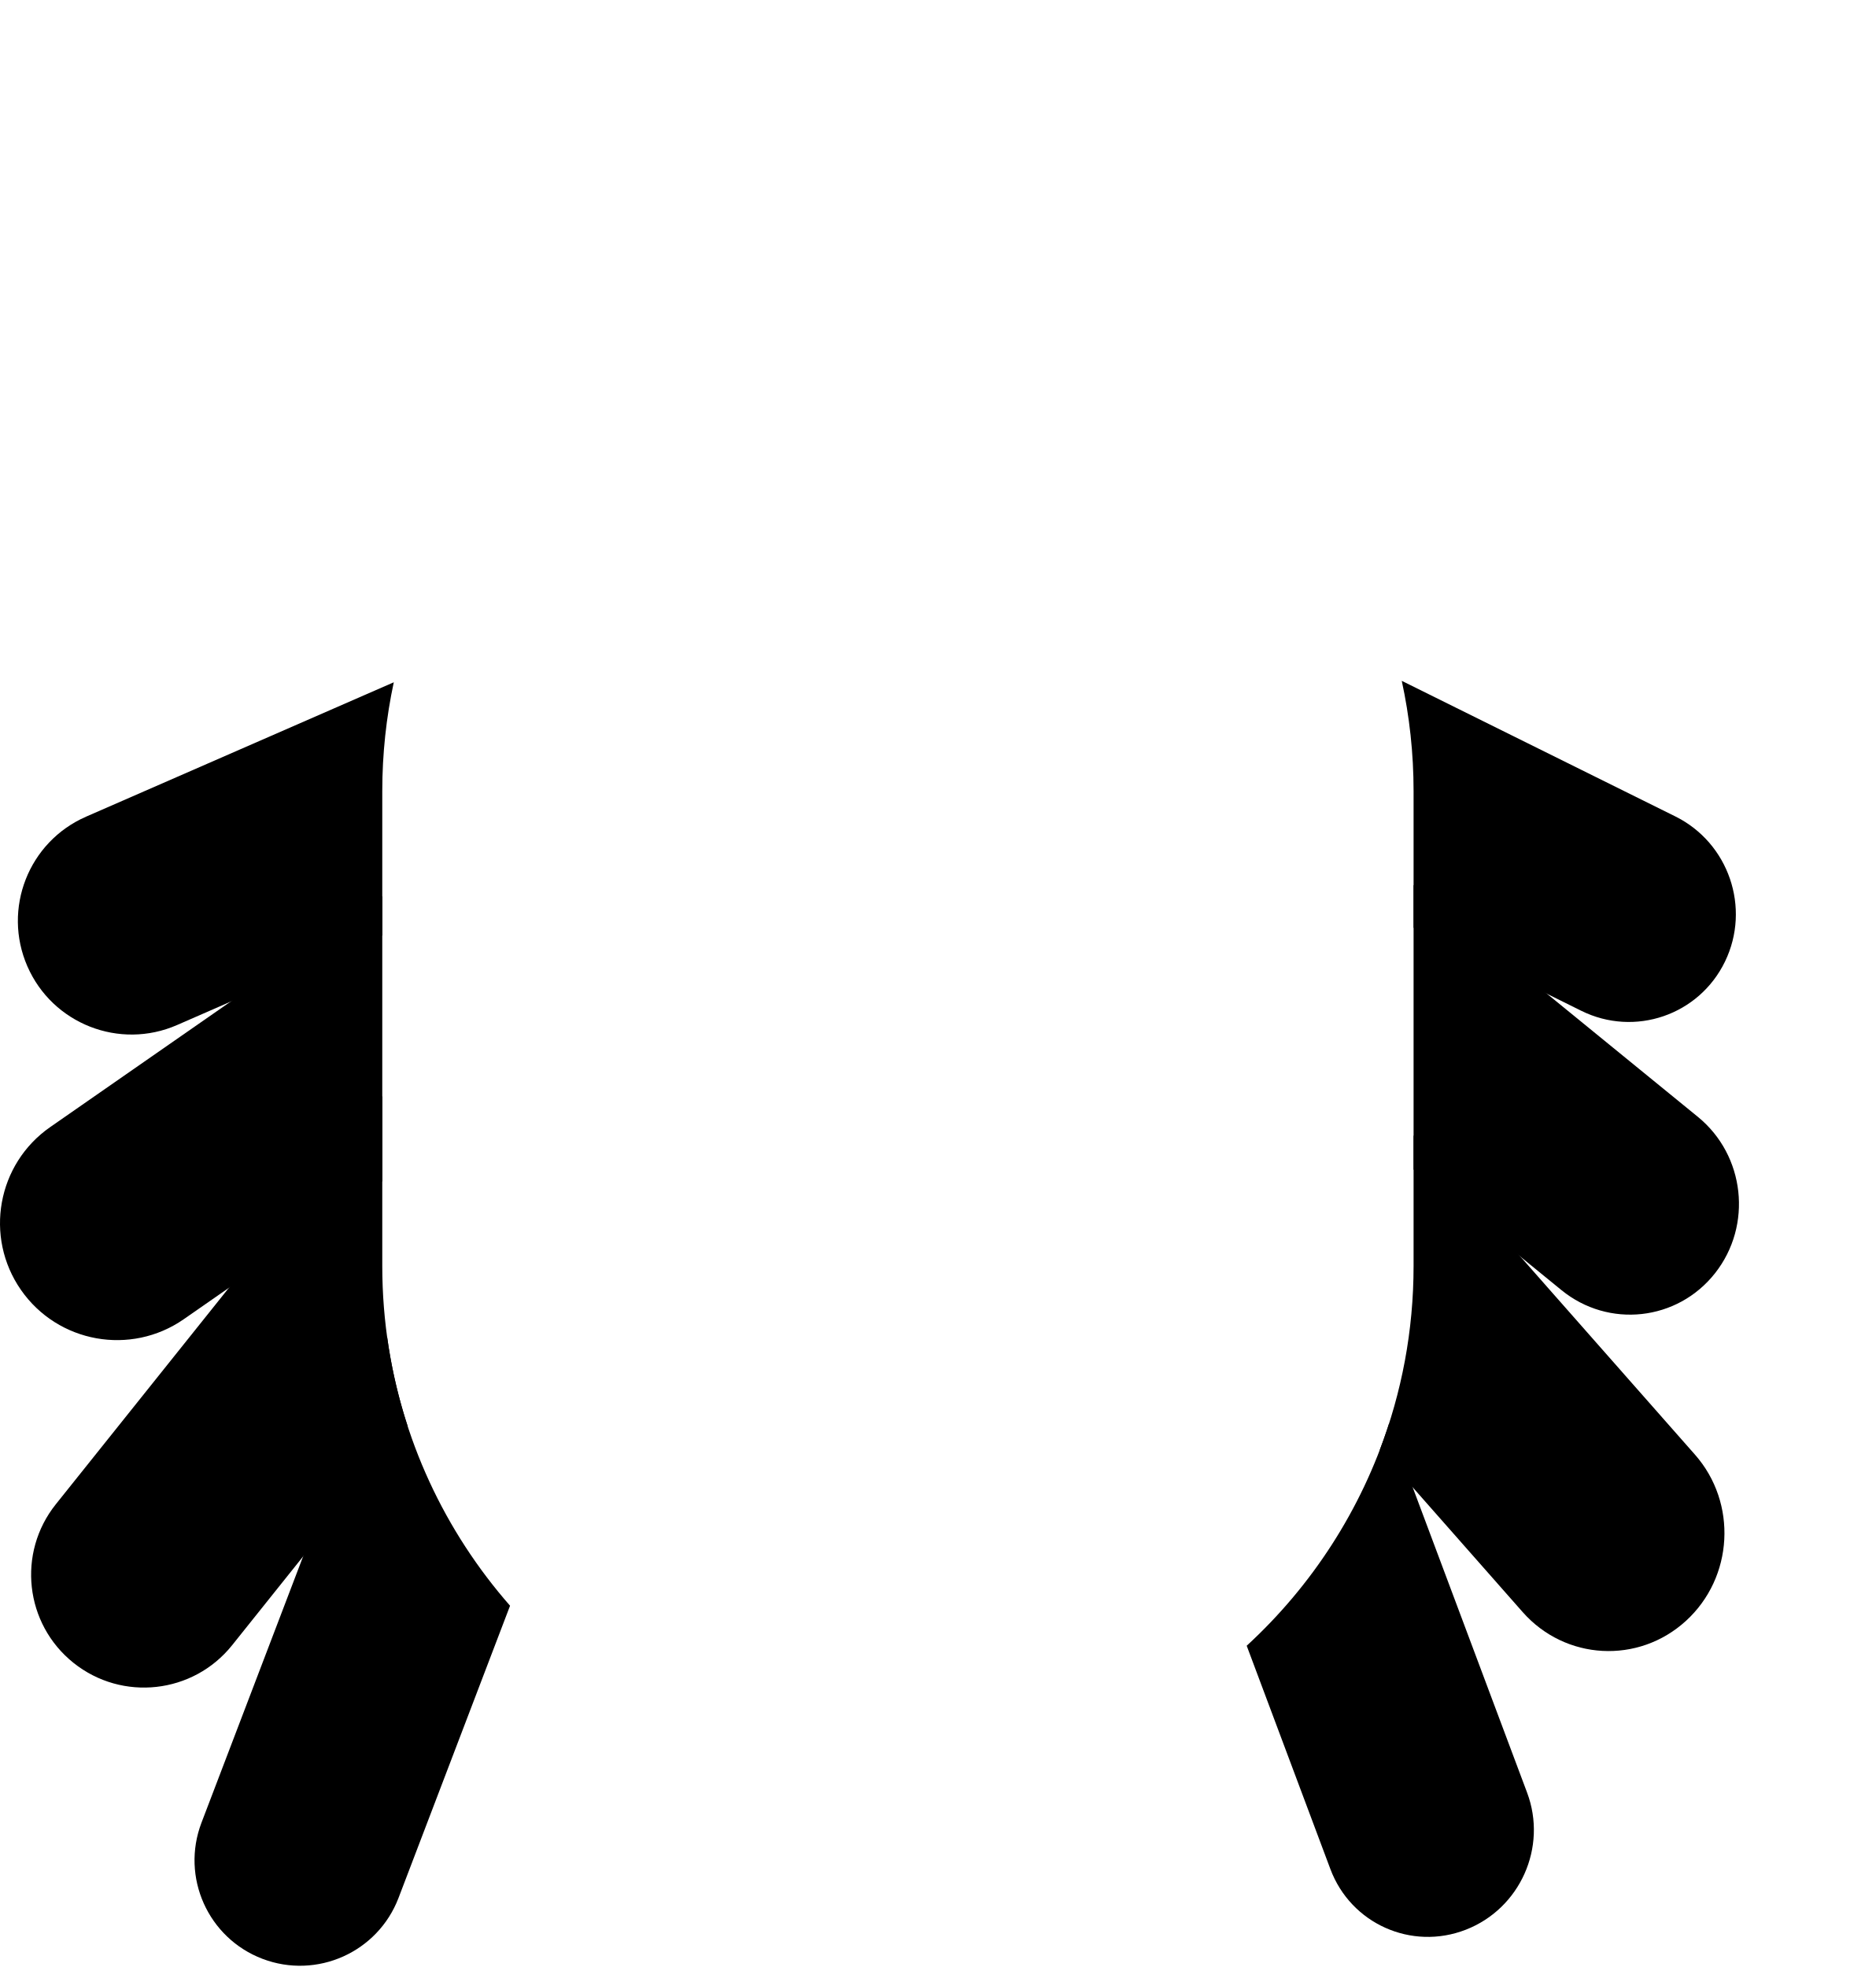
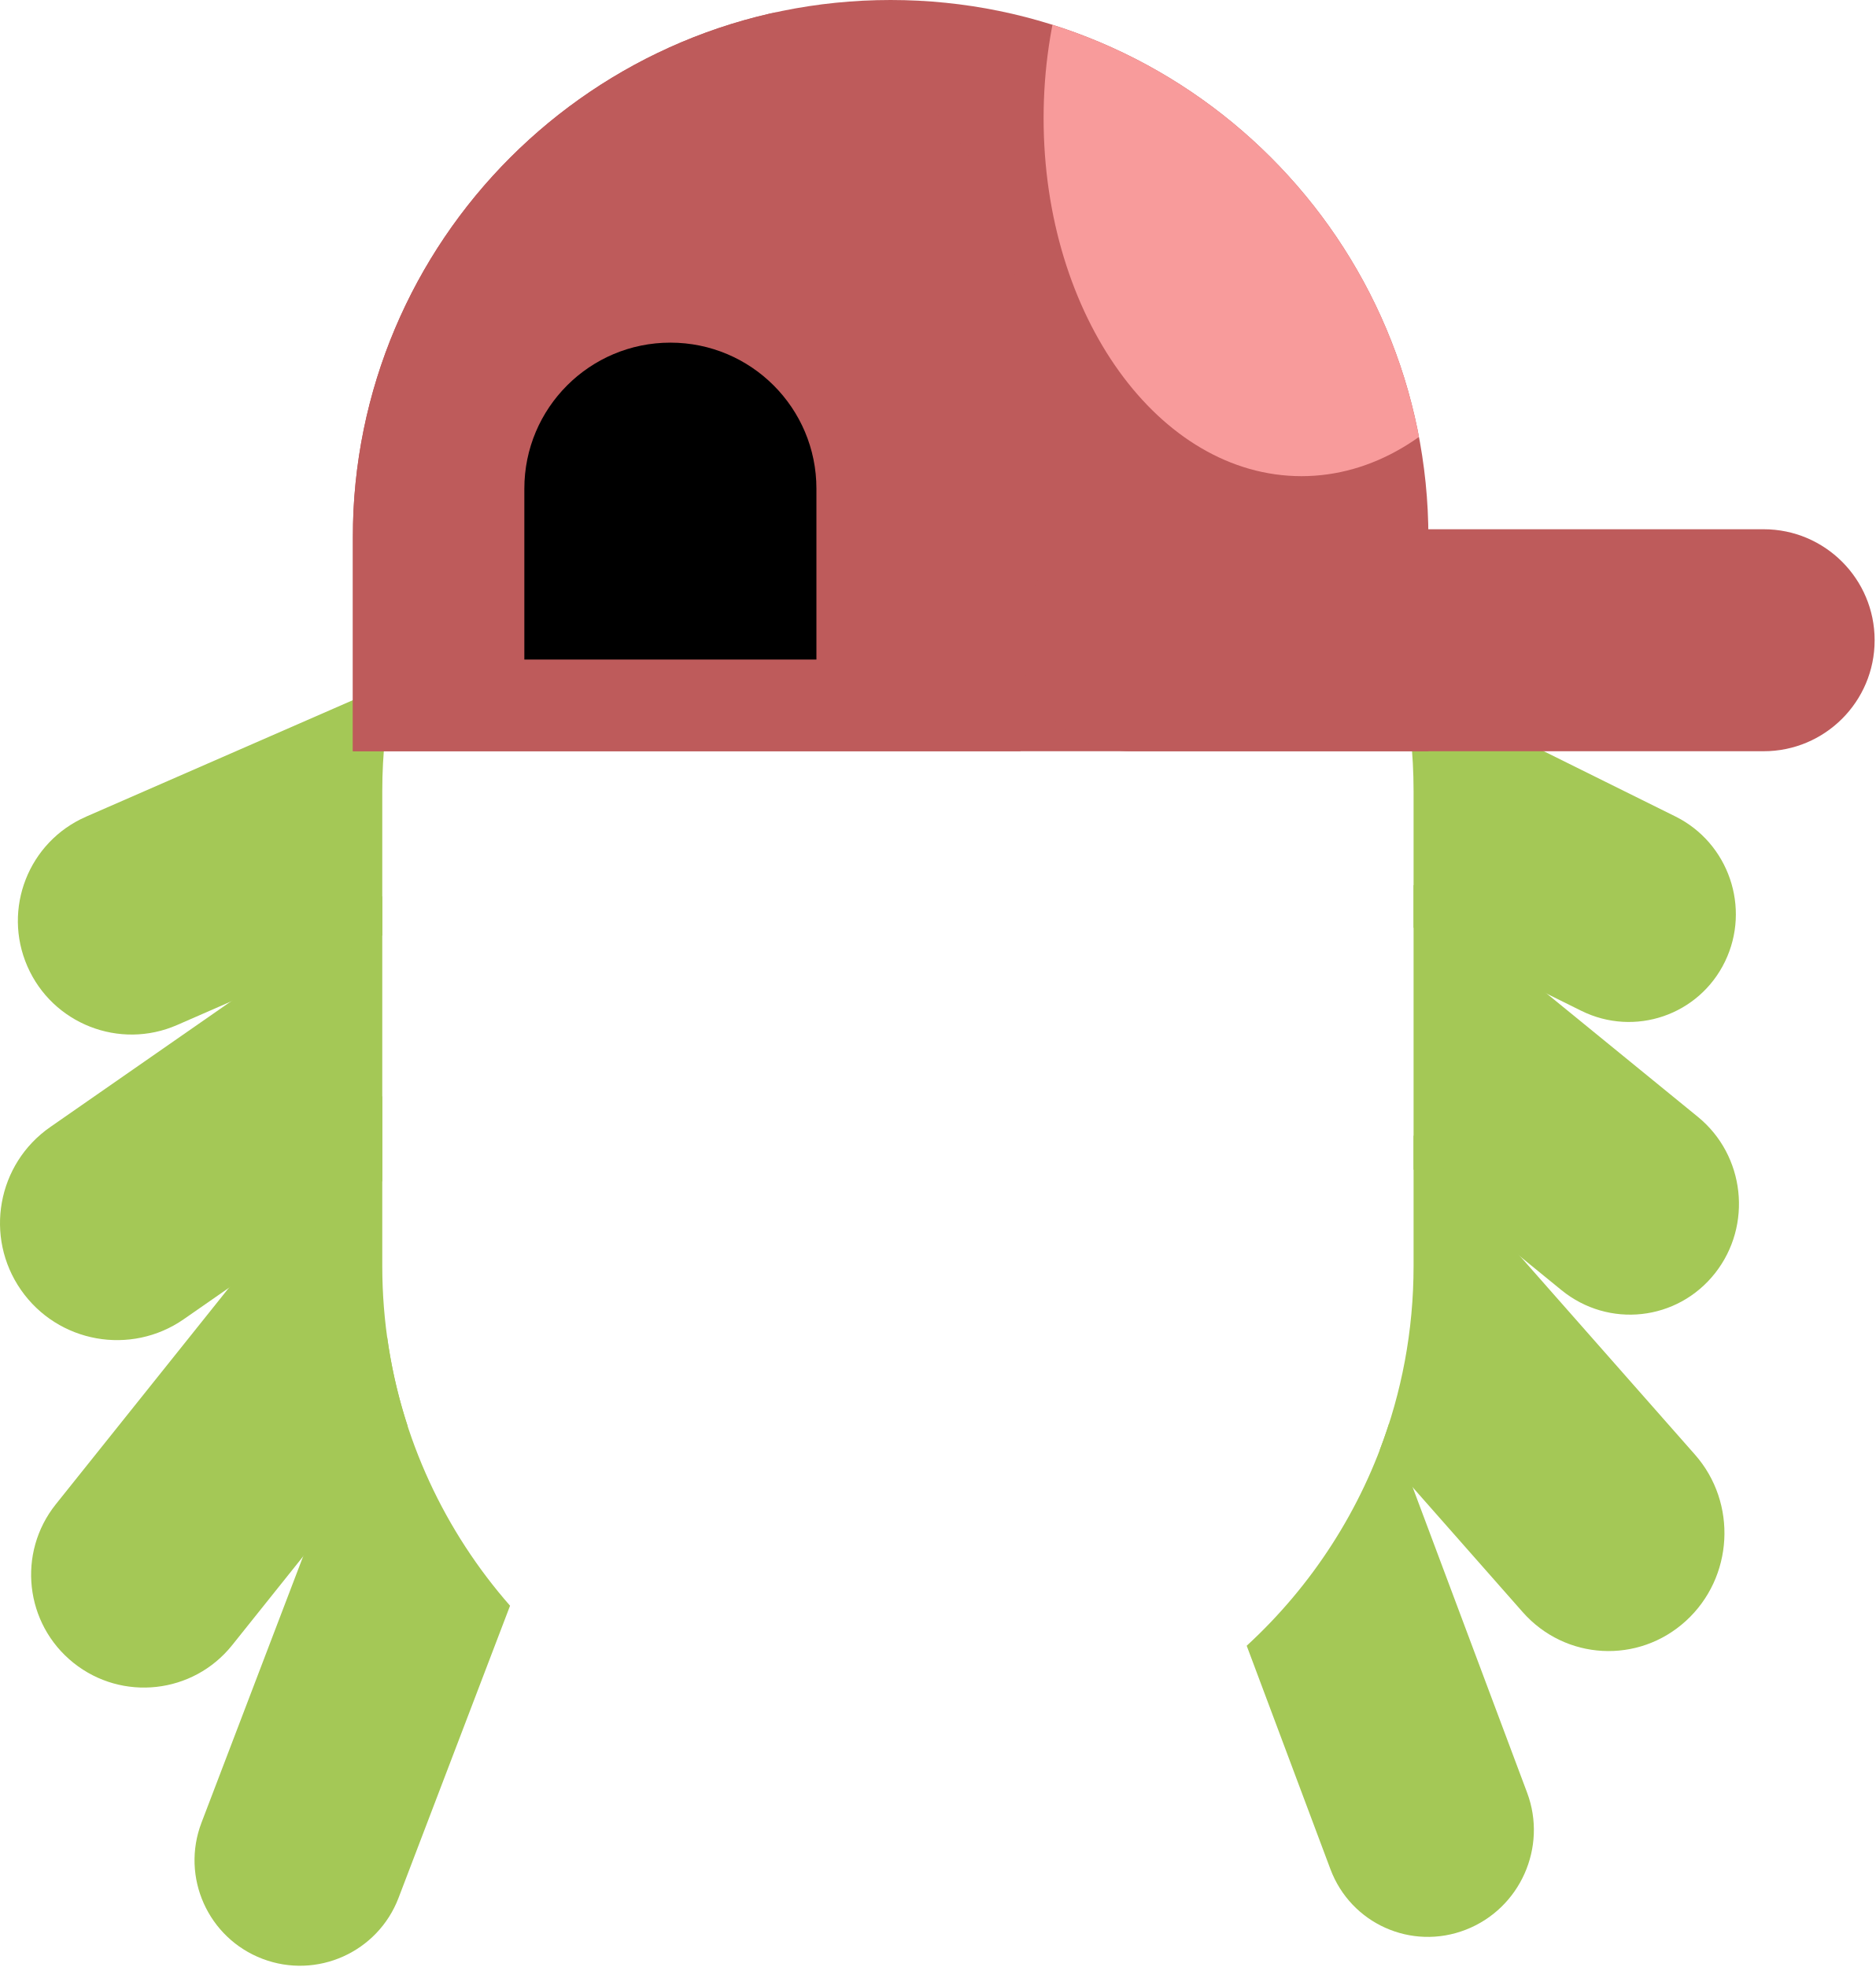
<svg xmlns="http://www.w3.org/2000/svg" width="108.2" height="113.5" viewBox="0 0 1082 1135" fill="none">
-   <path d="M966.55 471.088C997.376 486.368 1010.21 523.859 995.225 554.827C980.235 585.795 943.094 598.513 912.269 583.233L815.548 535.29V456.5C815.548 434.656 813.192 413.361 808.724 392.856L966.55 471.088Z" fill="currentColor" />
-   <path d="M979.551 644.433C1006.78 666.643 1011.23 707.029 989.496 734.638C967.761 762.246 928.069 766.621 900.842 744.411L815.548 674.834V510.65L979.551 644.433Z" fill="currentColor" />
-   <path d="M977.879 839.34C1002.47 867.238 1000.14 910.191 972.693 935.276C945.243 960.362 903.057 958.082 878.471 930.184L796.047 836.657C808.645 803.686 815.548 767.899 815.548 730.5V655.143L977.879 839.34Z" fill="currentColor" />
-   <path d="M881.055 1034.42C892.851 1065.91 877.009 1101.31 845.671 1113.49C814.332 1125.68 779.364 1110.03 767.567 1078.54L719.269 949.627C756.757 915.184 785.381 871.247 801.33 821.626L881.055 1034.42Z" fill="currentColor" />
-   <path fill-rule="evenodd" clip-rule="evenodd" d="M223.309 771.195C231.389 830.266 256.809 883.814 294.27 926.541L229.932 1095.12C217.951 1126.52 182.787 1142.25 151.393 1130.27C119.999 1118.29 104.261 1083.13 116.243 1051.73L223.309 771.195Z" fill="currentColor" />
-   <path fill-rule="evenodd" clip-rule="evenodd" d="M220.548 730.5C220.548 762.698 225.664 793.7 235.125 822.74L133.929 949.311C111.471 977.399 70.495 981.965 42.406 959.507C14.318 937.049 9.753 896.073 32.211 867.984L220.548 632.424V730.5Z" fill="currentColor" />
-   <path d="M220.548 681.559L106.055 761.186C75.447 782.472 33.378 774.916 12.091 744.309C-9.196 713.701 -1.639 671.633 28.968 650.346L220.548 517.106V681.559Z" fill="currentColor" />
-   <path d="M227.19 393.694C222.839 413.941 220.548 434.953 220.548 456.5V539.757L102.171 591.459C68.971 605.959 30.303 590.8 15.803 557.601C1.303 524.401 16.462 485.733 49.661 471.232L227.19 393.694Z" fill="currentColor" />
-   <path d="M203.548 310.276C203.548 138.915 342.463 0 513.824 0C685.184 0 824.099 138.915 824.099 310.276V433.479H203.548V310.276Z" fill="color-mix(in srgb, currentColor 80%, white)" />
-   <rect x="588.718" y="305.386" width="492.83" height="128.095" rx="64.047" fill="color-mix(in srgb, currentColor 80%, white)" />
+   <path d="M966.55 471.088C997.376 486.368 1010.21 523.859 995.225 554.827C980.235 585.795 943.094 598.513 912.269 583.233L815.548 535.29V456.5C815.548 434.656 813.192 413.361 808.724 392.856L966.55 471.088Z" fill="#A4C856" />
+   <path d="M979.551 644.433C1006.78 666.643 1011.23 707.029 989.496 734.638C967.761 762.246 928.069 766.621 900.842 744.411L815.548 674.834V510.65L979.551 644.433Z" fill="#A4C856" />
+   <path d="M977.879 839.34C1002.47 867.238 1000.14 910.191 972.693 935.276C945.243 960.362 903.057 958.082 878.471 930.184L796.047 836.657C808.645 803.686 815.548 767.899 815.548 730.5V655.143L977.879 839.34Z" fill="#A4C856" />
+   <path d="M881.055 1034.42C892.851 1065.91 877.009 1101.31 845.671 1113.49C814.332 1125.68 779.364 1110.03 767.567 1078.54L719.269 949.627C756.757 915.184 785.381 871.247 801.33 821.626L881.055 1034.42Z" fill="#A4C856" />
+   <path fill-rule="evenodd" clip-rule="evenodd" d="M223.309 771.195C231.389 830.266 256.809 883.814 294.27 926.541L229.932 1095.12C217.951 1126.52 182.787 1142.25 151.393 1130.27C119.999 1118.29 104.261 1083.13 116.243 1051.73L223.309 771.195Z" fill="#A4C856" />
+   <path fill-rule="evenodd" clip-rule="evenodd" d="M220.548 730.5C220.548 762.698 225.664 793.7 235.125 822.74L133.929 949.311C111.471 977.399 70.495 981.965 42.406 959.507C14.318 937.049 9.753 896.073 32.211 867.984L220.548 632.424V730.5Z" fill="#A4C856" />
+   <path d="M220.548 681.559L106.055 761.186C75.447 782.472 33.378 774.916 12.091 744.309C-9.196 713.701 -1.639 671.633 28.968 650.346L220.548 517.106V681.559Z" fill="#A4C856" />
+   <path d="M227.19 393.694C222.839 413.941 220.548 434.953 220.548 456.5V539.757L102.171 591.459C68.971 605.959 30.303 590.8 15.803 557.601C1.303 524.401 16.462 485.733 49.661 471.232L227.19 393.694Z" fill="#A4C856" />
+   <path d="M203.548 310.276C203.548 138.915 342.463 0 513.824 0C685.184 0 824.099 138.915 824.099 310.276V433.479H203.548V310.276Z" fill="#BE5B5B" />
+   <rect x="588.718" y="305.386" width="492.83" height="128.095" rx="64.047" fill="#BE5B5B" />
  <mask id="mask0_134_151" style="mask-type:alpha" maskUnits="userSpaceOnUse" x="203" y="0" width="622" height="580">
-     <path d="M203.548 310.276C203.548 138.915 342.463 0 513.824 0C685.184 0 824.099 138.915 824.099 310.276V579.21H203.548V310.276Z" fill="color-mix(in srgb, currentColor 70%, white)" />
+     <path d="M203.548 310.276C203.548 138.915 342.463 0 513.824 0C685.184 0 824.099 138.915 824.099 310.276V579.21H203.548V310.276Z" fill="#F89B9B" />
  </mask>
  <g mask="url(#mask0_134_151)">
-     <ellipse cx="750.877" cy="68.224" rx="148.785" ry="206.529" fill="color-mix(in srgb, currentColor 60%, white)" />
+     <ellipse cx="750.877" cy="68.224" rx="148.785" ry="206.529" fill="#F89B9B" />
  </g>
  <mask id="mask1_134_151" style="mask-type:alpha" maskUnits="userSpaceOnUse" x="203" y="0" width="622" height="434">
-     <path d="M203.548 310.276C203.548 138.915 342.463 0 513.824 0V0C685.184 0 824.099 138.915 824.099 310.276V433.479H203.548V310.276Z" fill="color-mix(in srgb, currentColor 80%, white)" />
+     <path d="M203.548 310.276C203.548 138.915 342.463 0 513.824 0V0C685.184 0 824.099 138.915 824.099 310.276V433.479H203.548V310.276Z" fill="#BE5B5B" />
  </mask>
  <g mask="url(#mask1_134_151)">
-     <rect x="203.548" width="385.17" height="862.317" rx="192.585" fill="color-mix(in srgb, currentColor 60%, white)" />
+     <rect x="203.548" width="385.17" height="862.317" rx="192.585" fill="#BE5B5B" />
  </g>
-   <path d="M386.771 197.712C433.304 197.712 471.027 235.435 471.027 281.968V380.571H302.515V281.968C302.515 235.435 340.238 197.712 386.771 197.712Z" fill="color-mix(in srgb, currentColor 80%, black)" />
+   <path d="M386.771 197.712C433.304 197.712 471.027 235.435 471.027 281.968V380.571H302.515V281.968C302.515 235.435 340.238 197.712 386.771 197.712Z" fill="black" />
</svg>
